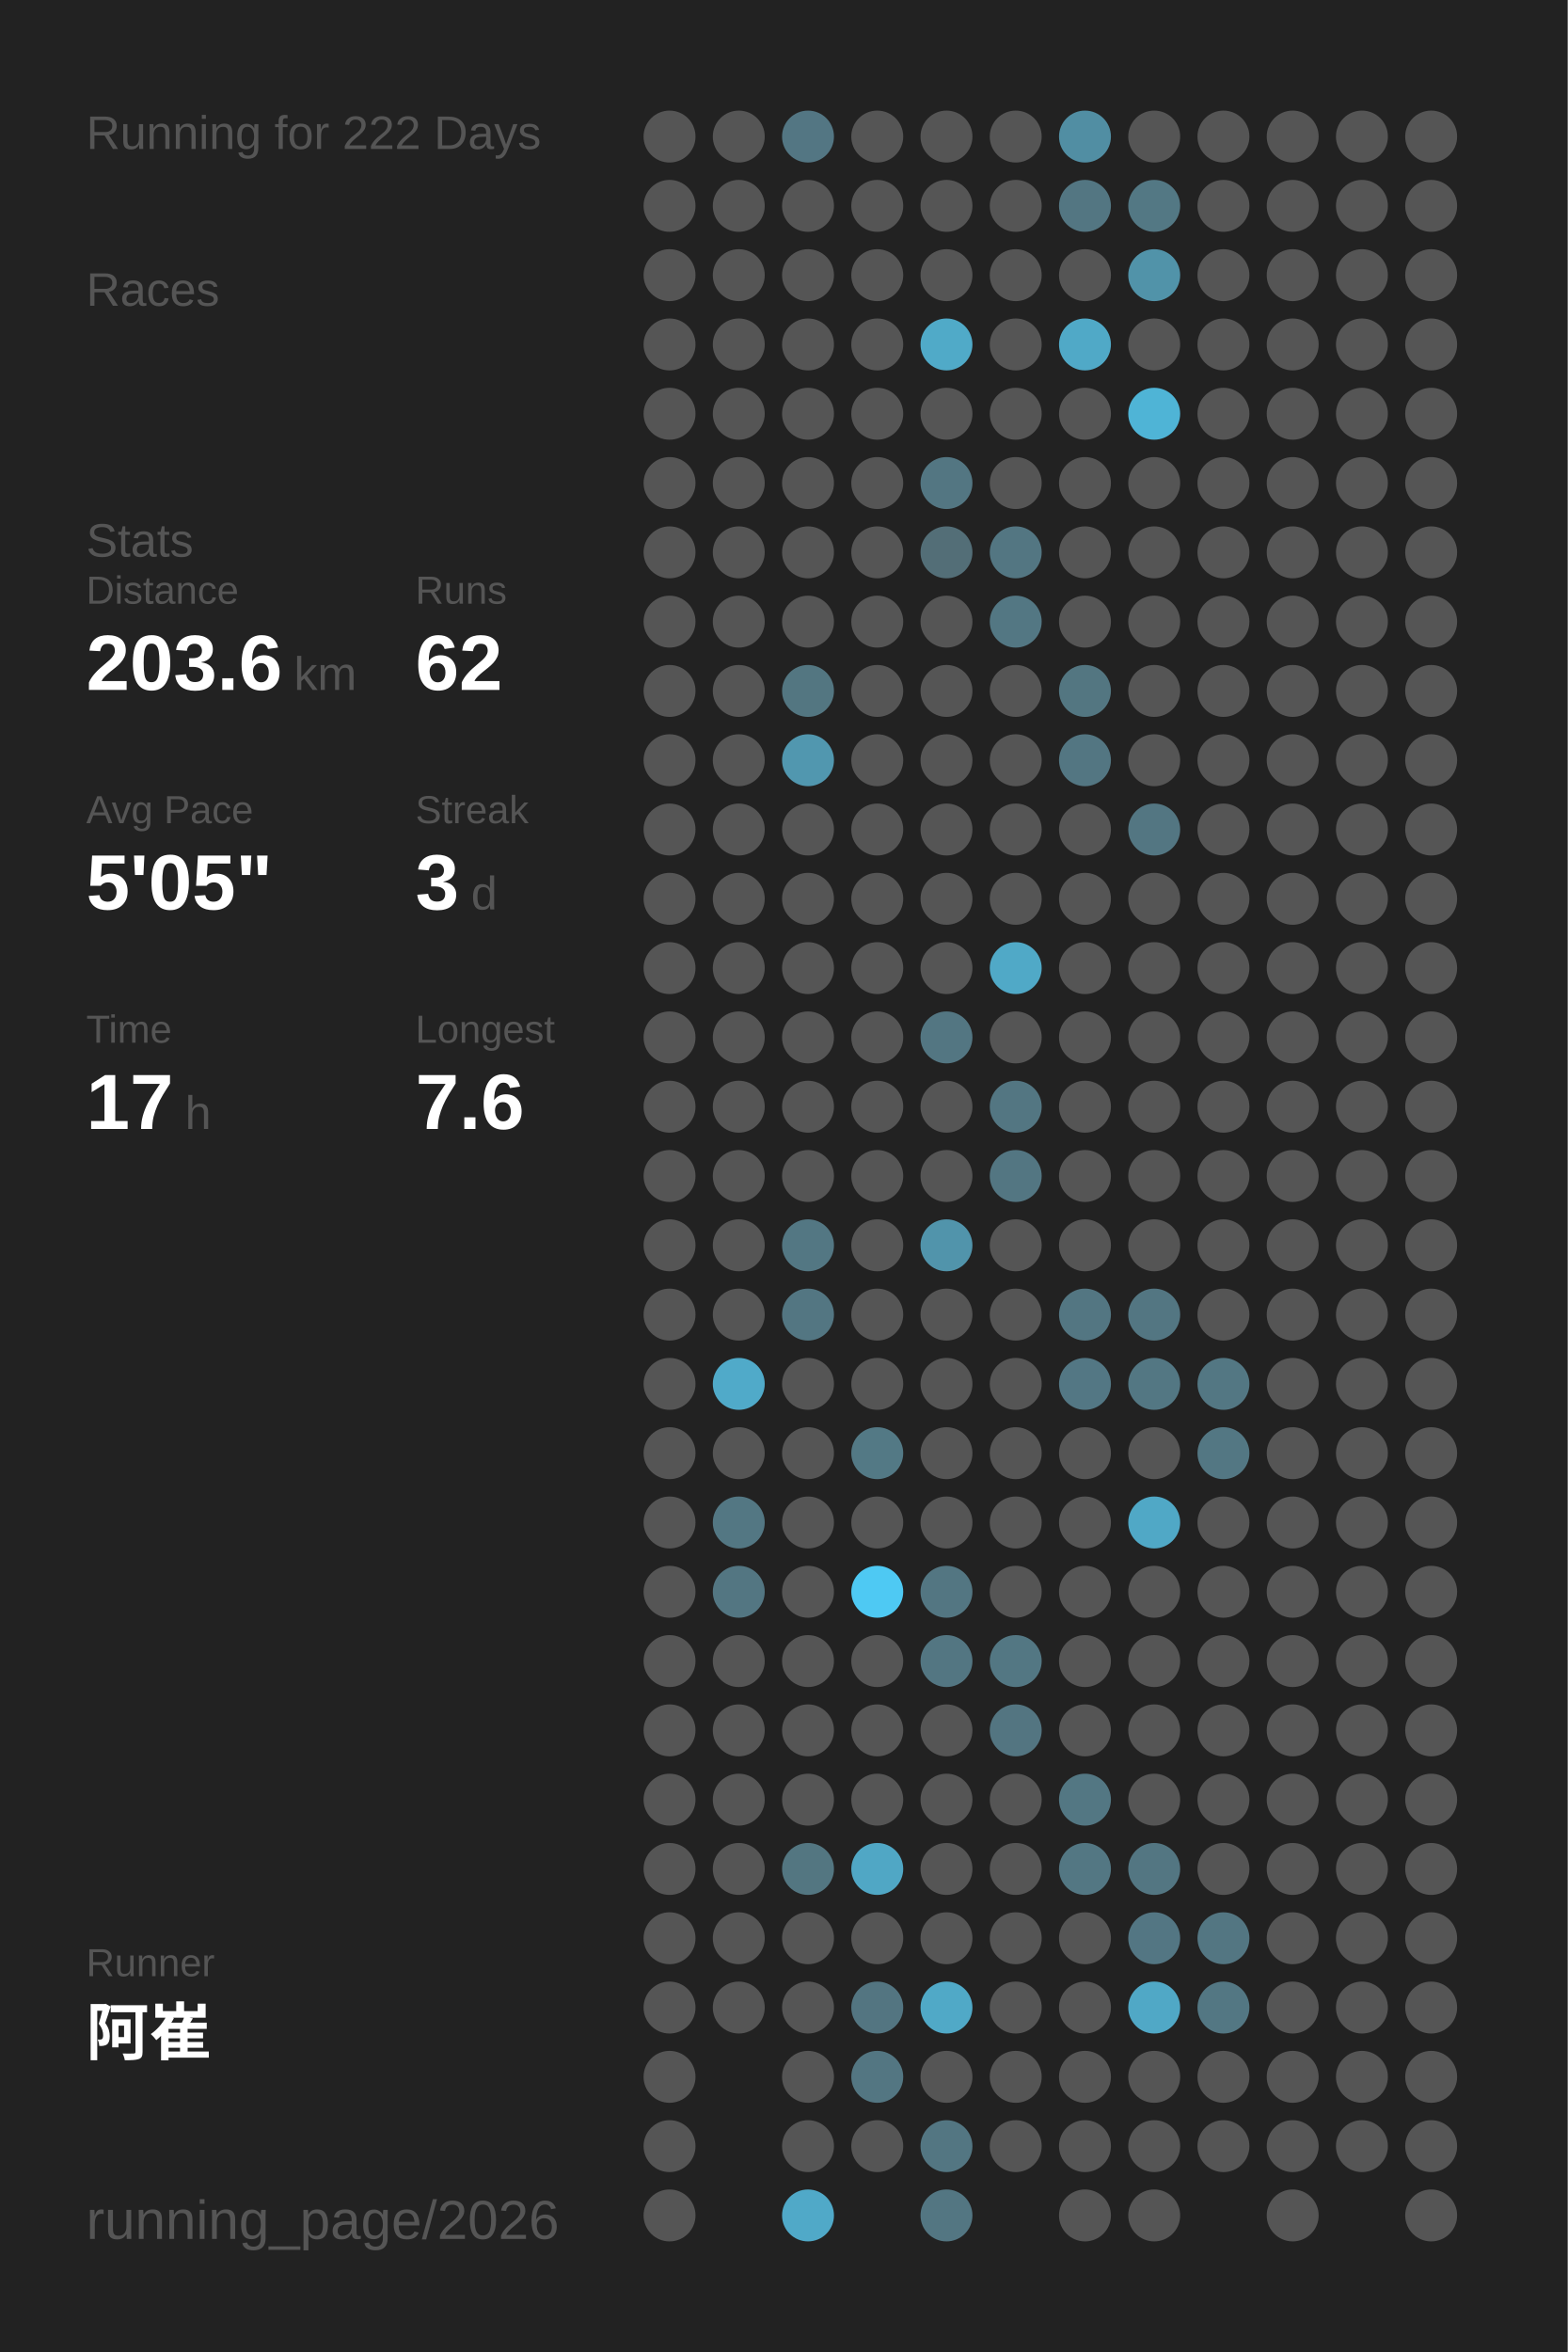
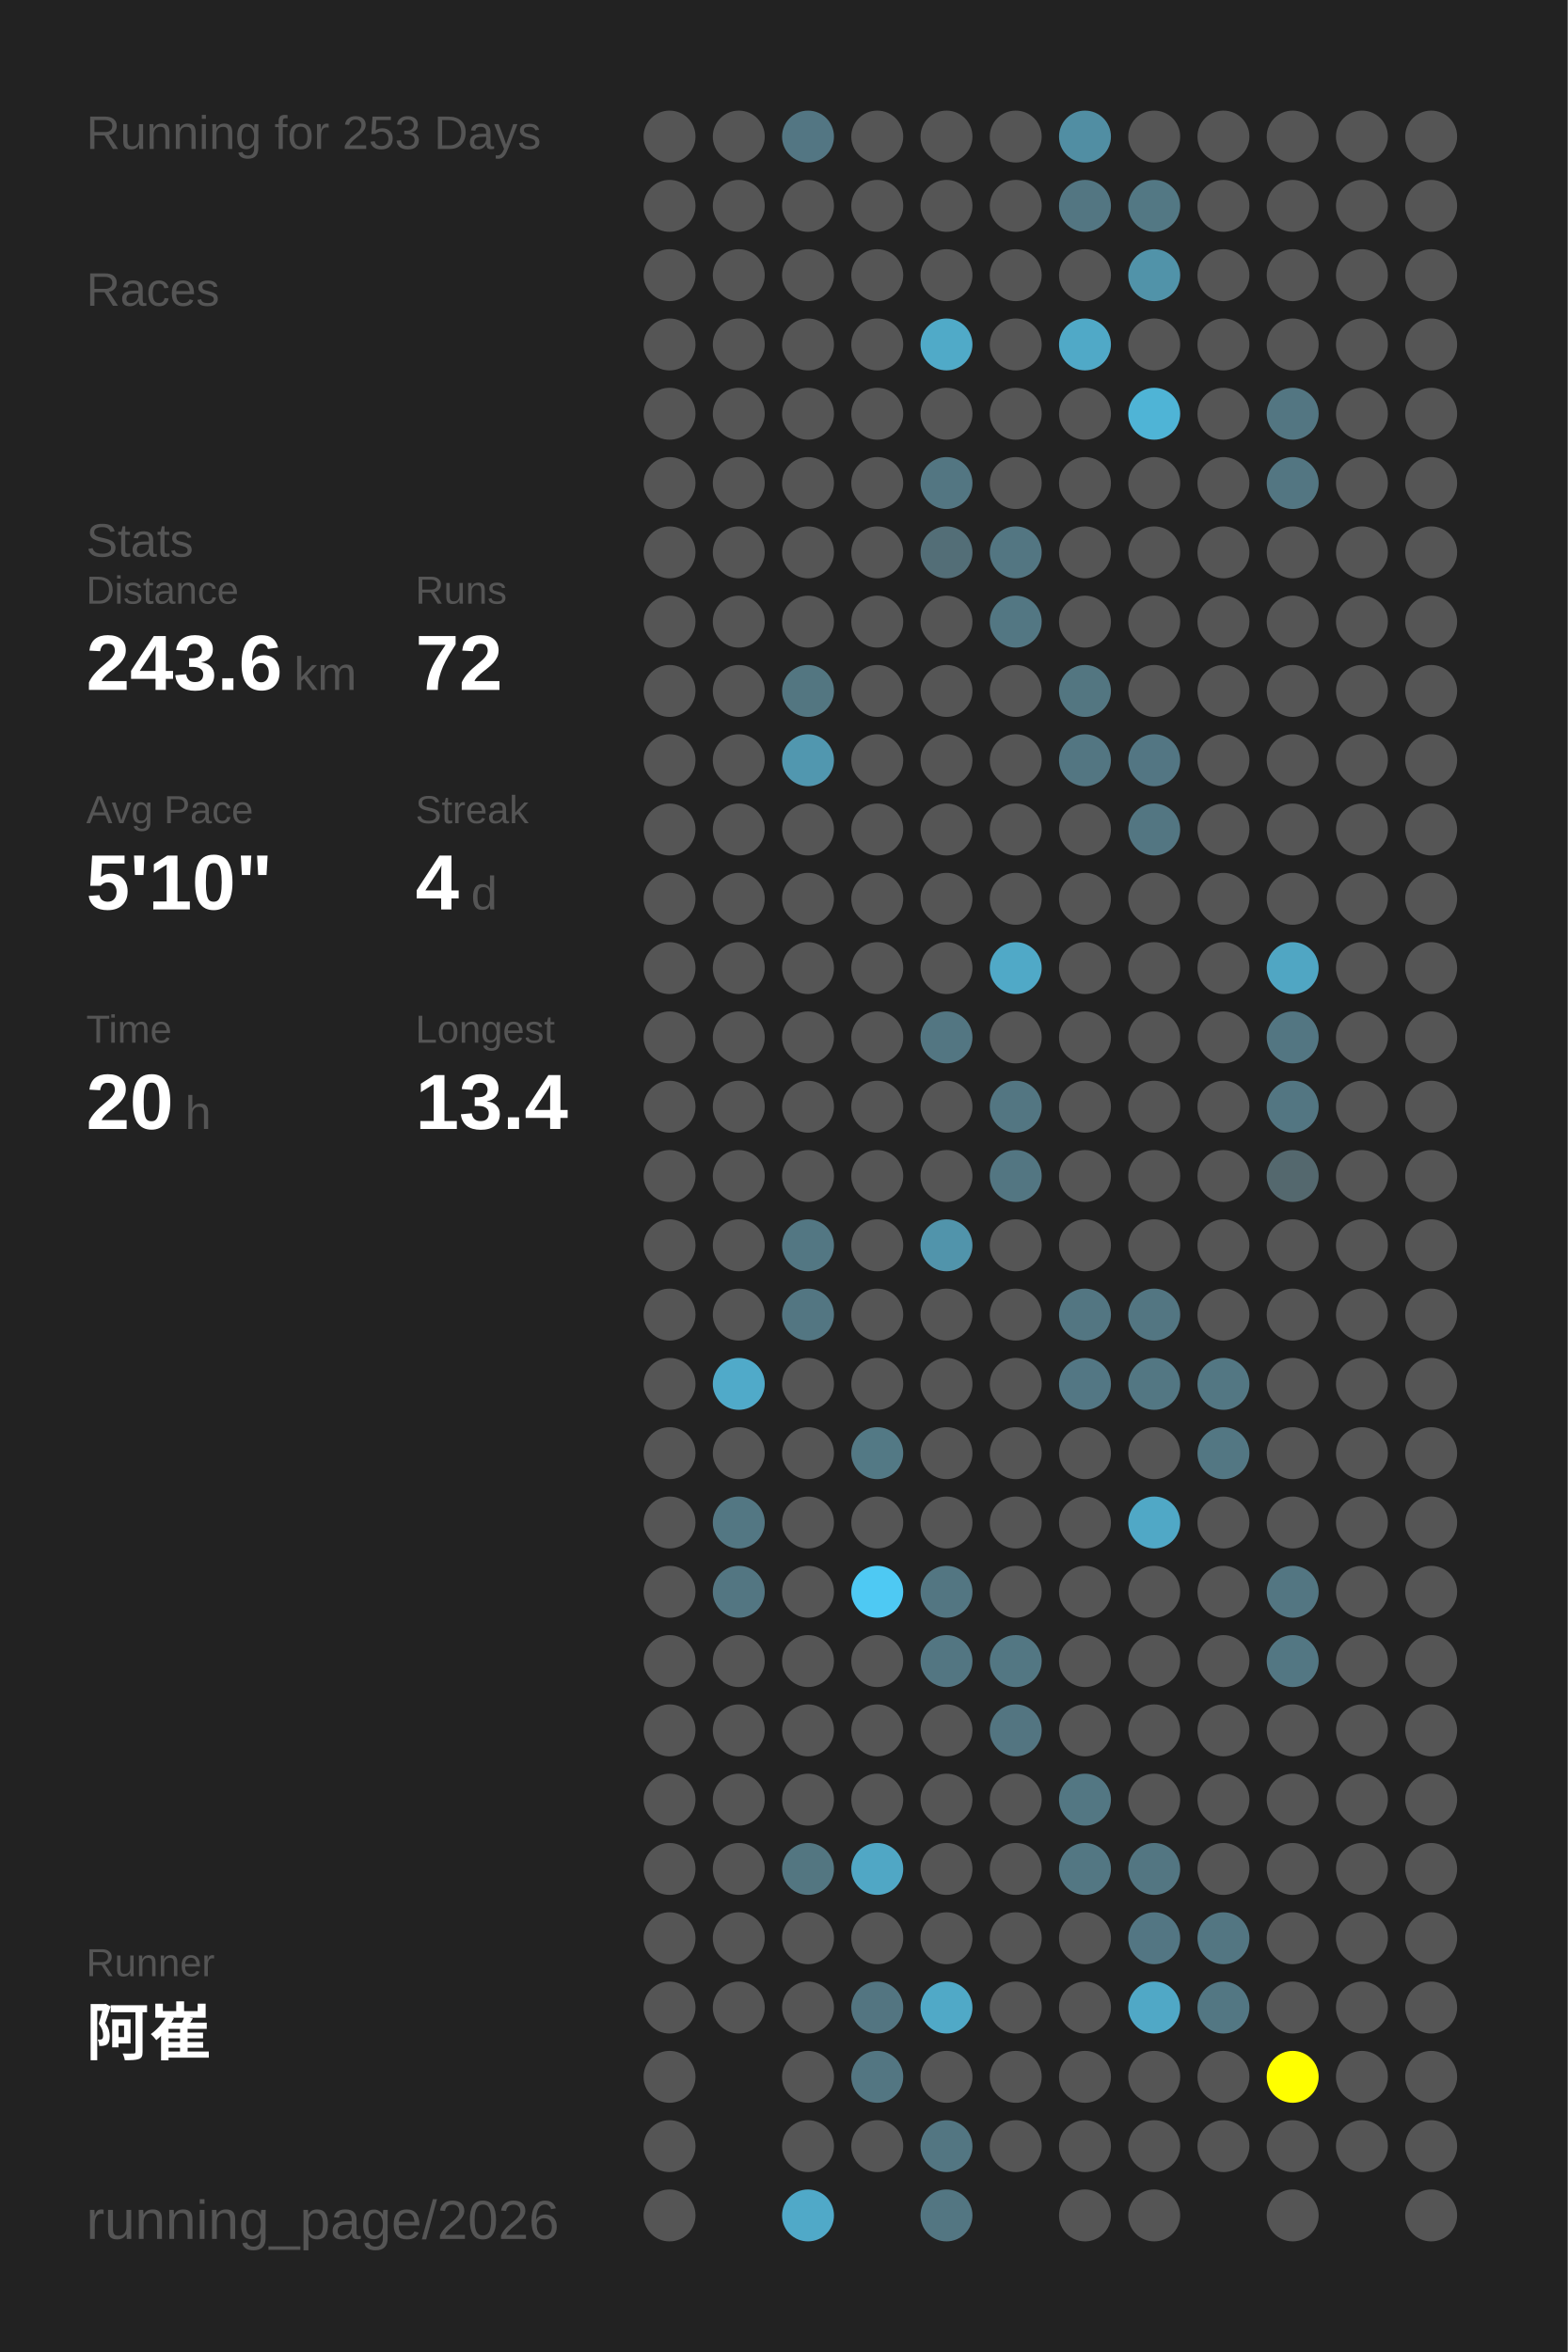
<svg xmlns="http://www.w3.org/2000/svg" baseProfile="full" height="300mm" version="1.1" viewBox="0,0,200,300" width="200mm">
  <defs />
  <rect fill="#222222" height="300" width="200" x="0" y="0" />
-   <text fill="#555555" style="font-size:6px; font-family:Arial;" x="11" y="19">Running for 222 Days</text>
+   <text fill="#555555" style="font-size:6px; font-family:Arial;" x="11" y="19">Running for 253 Days</text>
  <text fill="#555555" style="font-size:6px; font-family:Arial;" x="11" y="39">Races</text>
  <text fill="#555555" style="font-size:6px; font-family:Arial;" x="11" y="71">Stats</text>
  <text fill="#555555" style="font-size:5px; font-family:Arial;" x="11" y="77">Distance</text>
-   <text fill="#FFFFFF" style="font-size:10px; font-family:Arial; font-weight:bold;" x="11" y="88">203.6</text>
+   <text fill="#FFFFFF" style="font-size:10px; font-family:Arial; font-weight:bold;" x="11" y="88">243.6</text>
  <text fill="#555555" style="font-size:6px; font-family:Arial;" x="37.5" y="88">km</text>
  <text fill="#555555" style="font-size:5px; font-family:Arial;" x="53" y="77">Runs</text>
-   <text fill="#FFFFFF" style="font-size:10px; font-family:Arial; font-weight:bold;" x="53" y="88">62</text>
+   <text fill="#FFFFFF" style="font-size:10px; font-family:Arial; font-weight:bold;" x="53" y="88">72</text>
  <text fill="#555555" style="font-size:5px; font-family:Arial;" x="11" y="105">Avg Pace</text>
-   <text fill="#FFFFFF" style="font-size:10px; font-family:Arial; font-weight:bold;" x="11" y="116">5'05"</text>
+   <text fill="#FFFFFF" style="font-size:10px; font-family:Arial; font-weight:bold;" x="11" y="116">5'10"</text>
  <text fill="#555555" style="font-size:5px; font-family:Arial;" x="53" y="105">Streak</text>
-   <text fill="#FFFFFF" style="font-size:10px; font-family:Arial; font-weight:bold;" x="53" y="116">3</text>
+   <text fill="#FFFFFF" style="font-size:10px; font-family:Arial; font-weight:bold;" x="53" y="116">4</text>
  <text fill="#555555" style="font-size:6px; font-family:Arial;" x="60.1" y="116">d</text>
  <text fill="#555555" style="font-size:5px; font-family:Arial;" x="11" y="133">Time</text>
-   <text fill="#FFFFFF" style="font-size:10px; font-family:Arial; font-weight:bold;" x="11" y="144">17</text>
+   <text fill="#FFFFFF" style="font-size:10px; font-family:Arial; font-weight:bold;" x="11" y="144">20</text>
  <text fill="#555555" style="font-size:6px; font-family:Arial;" x="23.6" y="144">h</text>
  <text fill="#555555" style="font-size:5px; font-family:Arial;" x="53" y="133">Longest</text>
-   <text fill="#FFFFFF" style="font-size:10px; font-family:Arial; font-weight:bold;" x="53" y="144">7.6</text>
+   <text fill="#FFFFFF" style="font-size:10px; font-family:Arial; font-weight:bold;" x="53" y="144">13.4</text>
  <text fill="#555555" style="font-size:5px; font-family:Arial;" x="11" y="252.065">Runner</text>
  <text fill="#FFFFFF" style="font-size:8px; font-family:Arial; font-weight:bold;" x="11" y="262.065">阿崔</text>
  <text fill="#555555" style="font-size:7px; font-family:Arial;" x="11" y="285.581">running_page/2026</text>
  <circle cx="85.417" cy="17.419" fill="#555555" r="3.312" />
  <circle cx="85.417" cy="26.258" fill="#555555" r="3.312" />
  <circle cx="85.417" cy="35.097" fill="#555555" r="3.312" />
  <circle cx="85.417" cy="43.935" fill="#555555" r="3.312" />
  <circle cx="85.417" cy="52.774" fill="#555555" r="3.312" />
  <circle cx="85.417" cy="61.613" fill="#555555" r="3.312" />
  <circle cx="85.417" cy="70.452" fill="#555555" r="3.312" />
  <circle cx="85.417" cy="79.29" fill="#555555" r="3.312" />
  <circle cx="85.417" cy="88.129" fill="#555555" r="3.312" />
  <circle cx="85.417" cy="96.968" fill="#555555" r="3.312" />
  <circle cx="85.417" cy="105.806" fill="#555555" r="3.312" />
  <circle cx="85.417" cy="114.645" fill="#555555" r="3.312" />
  <circle cx="85.417" cy="123.484" fill="#555555" r="3.312" />
  <circle cx="85.417" cy="132.323" fill="#555555" r="3.312" />
  <circle cx="85.417" cy="141.161" fill="#555555" r="3.312" />
  <circle cx="85.417" cy="150" fill="#555555" r="3.312" />
  <circle cx="85.417" cy="158.839" fill="#555555" r="3.312" />
  <circle cx="85.417" cy="167.677" fill="#555555" r="3.312" />
  <circle cx="85.417" cy="176.516" fill="#555555" r="3.312" />
  <circle cx="85.417" cy="185.355" fill="#555555" r="3.312" />
  <circle cx="85.417" cy="194.194" fill="#555555" r="3.312" />
  <circle cx="85.417" cy="203.032" fill="#555555" r="3.312" />
  <circle cx="85.417" cy="211.871" fill="#555555" r="3.312" />
  <circle cx="85.417" cy="220.71" fill="#555555" r="3.312" />
  <circle cx="85.417" cy="229.548" fill="#555555" r="3.312" />
  <circle cx="85.417" cy="238.387" fill="#555555" r="3.312" />
  <circle cx="85.417" cy="247.226" fill="#555555" r="3.312" />
  <circle cx="85.417" cy="256.065" fill="#555555" r="3.312" />
  <circle cx="85.417" cy="264.903" fill="#555555" r="3.312" />
  <circle cx="85.417" cy="273.742" fill="#555555" r="3.312" />
  <circle cx="85.417" cy="282.581" fill="#555555" r="3.312" />
  <circle cx="94.25" cy="17.419" fill="#555555" r="3.312" />
  <circle cx="94.25" cy="26.258" fill="#555555" r="3.312" />
  <circle cx="94.25" cy="35.097" fill="#555555" r="3.312" />
  <circle cx="94.25" cy="43.935" fill="#555555" r="3.312" />
  <circle cx="94.25" cy="52.774" fill="#555555" r="3.312" />
  <circle cx="94.25" cy="61.613" fill="#555555" r="3.312" />
  <circle cx="94.25" cy="70.452" fill="#555555" r="3.312" />
  <circle cx="94.25" cy="79.29" fill="#555555" r="3.312" />
  <circle cx="94.25" cy="88.129" fill="#555555" r="3.312" />
  <circle cx="94.25" cy="96.968" fill="#555555" r="3.312" />
  <circle cx="94.25" cy="105.806" fill="#555555" r="3.312" />
  <circle cx="94.25" cy="114.645" fill="#555555" r="3.312" />
  <circle cx="94.25" cy="123.484" fill="#555555" r="3.312" />
  <circle cx="94.25" cy="132.323" fill="#555555" r="3.312" />
  <circle cx="94.25" cy="141.161" fill="#555555" r="3.312" />
  <circle cx="94.25" cy="150" fill="#555555" r="3.312" />
  <circle cx="94.25" cy="158.839" fill="#555555" r="3.312" />
  <circle cx="94.25" cy="167.677" fill="#555555" r="3.312" />
  <circle cx="94.25" cy="176.516" fill="#50aac9" r="3.312" />
  <circle cx="94.25" cy="185.355" fill="#555555" r="3.312" />
  <circle cx="94.25" cy="194.194" fill="#537783" r="3.312" />
  <circle cx="94.25" cy="203.032" fill="#537682" r="3.312" />
  <circle cx="94.25" cy="211.871" fill="#555555" r="3.312" />
  <circle cx="94.25" cy="220.71" fill="#555555" r="3.312" />
  <circle cx="94.25" cy="229.548" fill="#555555" r="3.312" />
  <circle cx="94.25" cy="238.387" fill="#555555" r="3.312" />
  <circle cx="94.25" cy="247.226" fill="#555555" r="3.312" />
  <circle cx="94.25" cy="256.065" fill="#555555" r="3.312" />
  <circle cx="103.083" cy="17.419" fill="#537683" r="3.312" />
  <circle cx="103.083" cy="26.258" fill="#555555" r="3.312" />
  <circle cx="103.083" cy="35.097" fill="#555555" r="3.312" />
  <circle cx="103.083" cy="43.935" fill="#555555" r="3.312" />
  <circle cx="103.083" cy="52.774" fill="#555555" r="3.312" />
  <circle cx="103.083" cy="61.613" fill="#555555" r="3.312" />
  <circle cx="103.083" cy="70.452" fill="#555555" r="3.312" />
  <circle cx="103.083" cy="79.29" fill="#555555" r="3.312" />
  <circle cx="103.083" cy="88.129" fill="#537681" r="3.312" />
  <circle cx="103.083" cy="96.968" fill="#5197af" r="3.312" />
  <circle cx="103.083" cy="105.806" fill="#555555" r="3.312" />
  <circle cx="103.083" cy="114.645" fill="#555555" r="3.312" />
  <circle cx="103.083" cy="123.484" fill="#555555" r="3.312" />
  <circle cx="103.083" cy="132.323" fill="#555555" r="3.312" />
  <circle cx="103.083" cy="141.161" fill="#555555" r="3.312" />
  <circle cx="103.083" cy="150" fill="#555555" r="3.312" />
  <circle cx="103.083" cy="158.839" fill="#537783" r="3.312" />
  <circle cx="103.083" cy="167.677" fill="#537682" r="3.312" />
  <circle cx="103.083" cy="176.516" fill="#555555" r="3.312" />
  <circle cx="103.083" cy="185.355" fill="#555555" r="3.312" />
  <circle cx="103.083" cy="194.194" fill="#555555" r="3.312" />
  <circle cx="103.083" cy="203.032" fill="#555555" r="3.312" />
  <circle cx="103.083" cy="211.871" fill="#555555" r="3.312" />
  <circle cx="103.083" cy="220.71" fill="#555555" r="3.312" />
  <circle cx="103.083" cy="229.548" fill="#555555" r="3.312" />
  <circle cx="103.083" cy="238.387" fill="#537681" r="3.312" />
  <circle cx="103.083" cy="247.226" fill="#555555" r="3.312" />
  <circle cx="103.083" cy="256.065" fill="#555555" r="3.312" />
  <circle cx="103.083" cy="264.903" fill="#555555" r="3.312" />
  <circle cx="103.083" cy="273.742" fill="#555555" r="3.312" />
  <circle cx="103.083" cy="282.581" fill="#50a9c8" r="3.312" />
  <circle cx="111.917" cy="17.419" fill="#555555" r="3.312" />
  <circle cx="111.917" cy="26.258" fill="#555555" r="3.312" />
  <circle cx="111.917" cy="35.097" fill="#555555" r="3.312" />
  <circle cx="111.917" cy="43.935" fill="#555555" r="3.312" />
  <circle cx="111.917" cy="52.774" fill="#555555" r="3.312" />
  <circle cx="111.917" cy="61.613" fill="#555555" r="3.312" />
  <circle cx="111.917" cy="70.452" fill="#555555" r="3.312" />
  <circle cx="111.917" cy="79.29" fill="#555555" r="3.312" />
  <circle cx="111.917" cy="88.129" fill="#555555" r="3.312" />
  <circle cx="111.917" cy="96.968" fill="#555555" r="3.312" />
  <circle cx="111.917" cy="105.806" fill="#555555" r="3.312" />
  <circle cx="111.917" cy="114.645" fill="#555555" r="3.312" />
  <circle cx="111.917" cy="123.484" fill="#555555" r="3.312" />
  <circle cx="111.917" cy="132.323" fill="#555555" r="3.312" />
  <circle cx="111.917" cy="141.161" fill="#555555" r="3.312" />
  <circle cx="111.917" cy="150" fill="#555555" r="3.312" />
  <circle cx="111.917" cy="158.839" fill="#555555" r="3.312" />
  <circle cx="111.917" cy="167.677" fill="#555555" r="3.312" />
  <circle cx="111.917" cy="176.516" fill="#555555" r="3.312" />
  <circle cx="111.917" cy="185.355" fill="#537985" r="3.312" />
  <circle cx="111.917" cy="194.194" fill="#555555" r="3.312" />
  <circle cx="111.917" cy="203.032" fill="#4ec9f3" r="3.312" />
  <circle cx="111.917" cy="211.871" fill="#555555" r="3.312" />
  <circle cx="111.917" cy="220.71" fill="#555555" r="3.312" />
  <circle cx="111.917" cy="229.548" fill="#555555" r="3.312" />
  <circle cx="111.917" cy="238.387" fill="#50a7c5" r="3.312" />
  <circle cx="111.917" cy="247.226" fill="#555555" r="3.312" />
  <circle cx="111.917" cy="256.065" fill="#537581" r="3.312" />
  <circle cx="111.917" cy="264.903" fill="#537682" r="3.312" />
  <circle cx="111.917" cy="273.742" fill="#555555" r="3.312" />
  <circle cx="120.75" cy="17.419" fill="#555555" r="3.312" />
  <circle cx="120.75" cy="26.258" fill="#555555" r="3.312" />
  <circle cx="120.75" cy="35.097" fill="#555555" r="3.312" />
  <circle cx="120.75" cy="43.935" fill="#50aac8" r="3.312" />
  <circle cx="120.75" cy="52.774" fill="#555555" r="3.312" />
  <circle cx="120.75" cy="61.613" fill="#537682" r="3.312" />
  <circle cx="120.75" cy="70.452" fill="#536e77" r="3.312" />
  <circle cx="120.75" cy="79.29" fill="#555555" r="3.312" />
  <circle cx="120.75" cy="88.129" fill="#555555" r="3.312" />
  <circle cx="120.75" cy="96.968" fill="#555555" r="3.312" />
  <circle cx="120.75" cy="105.806" fill="#555555" r="3.312" />
  <circle cx="120.75" cy="114.645" fill="#555555" r="3.312" />
  <circle cx="120.75" cy="123.484" fill="#555555" r="3.312" />
  <circle cx="120.75" cy="132.323" fill="#537682" r="3.312" />
  <circle cx="120.75" cy="141.161" fill="#555555" r="3.312" />
  <circle cx="120.75" cy="150" fill="#555555" r="3.312" />
  <circle cx="120.75" cy="158.839" fill="#5194ab" r="3.312" />
  <circle cx="120.75" cy="167.677" fill="#555555" r="3.312" />
  <circle cx="120.75" cy="176.516" fill="#555555" r="3.312" />
  <circle cx="120.75" cy="185.355" fill="#555555" r="3.312" />
  <circle cx="120.75" cy="194.194" fill="#555555" r="3.312" />
  <circle cx="120.75" cy="203.032" fill="#537682" r="3.312" />
  <circle cx="120.75" cy="211.871" fill="#537682" r="3.312" />
  <circle cx="120.75" cy="220.71" fill="#555555" r="3.312" />
  <circle cx="120.75" cy="229.548" fill="#555555" r="3.312" />
  <circle cx="120.75" cy="238.387" fill="#555555" r="3.312" />
  <circle cx="120.75" cy="247.226" fill="#555555" r="3.312" />
  <circle cx="120.75" cy="256.065" fill="#50a9c7" r="3.312" />
  <circle cx="120.75" cy="264.903" fill="#555555" r="3.312" />
  <circle cx="120.75" cy="273.742" fill="#537682" r="3.312" />
  <circle cx="120.75" cy="282.581" fill="#537682" r="3.312" />
  <circle cx="129.583" cy="17.419" fill="#555555" r="3.312" />
  <circle cx="129.583" cy="26.258" fill="#555555" r="3.312" />
  <circle cx="129.583" cy="35.097" fill="#555555" r="3.312" />
  <circle cx="129.583" cy="43.935" fill="#555555" r="3.312" />
  <circle cx="129.583" cy="52.774" fill="#555555" r="3.312" />
  <circle cx="129.583" cy="61.613" fill="#555555" r="3.312" />
  <circle cx="129.583" cy="70.452" fill="#537682" r="3.312" />
  <circle cx="129.583" cy="79.29" fill="#537783" r="3.312" />
  <circle cx="129.583" cy="88.129" fill="#555555" r="3.312" />
  <circle cx="129.583" cy="96.968" fill="#555555" r="3.312" />
  <circle cx="129.583" cy="105.806" fill="#555555" r="3.312" />
  <circle cx="129.583" cy="114.645" fill="#555555" r="3.312" />
  <circle cx="129.583" cy="123.484" fill="#50a9c7" r="3.312" />
  <circle cx="129.583" cy="132.323" fill="#555555" r="3.312" />
  <circle cx="129.583" cy="141.161" fill="#537682" r="3.312" />
  <circle cx="129.583" cy="150" fill="#537682" r="3.312" />
  <circle cx="129.583" cy="158.839" fill="#555555" r="3.312" />
  <circle cx="129.583" cy="167.677" fill="#555555" r="3.312" />
  <circle cx="129.583" cy="176.516" fill="#555555" r="3.312" />
  <circle cx="129.583" cy="185.355" fill="#555555" r="3.312" />
  <circle cx="129.583" cy="194.194" fill="#555555" r="3.312" />
  <circle cx="129.583" cy="203.032" fill="#555555" r="3.312" />
  <circle cx="129.583" cy="211.871" fill="#537783" r="3.312" />
  <circle cx="129.583" cy="220.71" fill="#537581" r="3.312" />
  <circle cx="129.583" cy="229.548" fill="#555555" r="3.312" />
  <circle cx="129.583" cy="238.387" fill="#555555" r="3.312" />
  <circle cx="129.583" cy="247.226" fill="#555555" r="3.312" />
  <circle cx="129.583" cy="256.065" fill="#555555" r="3.312" />
  <circle cx="129.583" cy="264.903" fill="#555555" r="3.312" />
  <circle cx="129.583" cy="273.742" fill="#555555" r="3.312" />
  <circle cx="138.417" cy="17.419" fill="#518ea3" r="3.312" />
  <circle cx="138.417" cy="26.258" fill="#537682" r="3.312" />
  <circle cx="138.417" cy="35.097" fill="#555555" r="3.312" />
  <circle cx="138.417" cy="43.935" fill="#50a9c7" r="3.312" />
  <circle cx="138.417" cy="52.774" fill="#555555" r="3.312" />
  <circle cx="138.417" cy="61.613" fill="#555555" r="3.312" />
  <circle cx="138.417" cy="70.452" fill="#555555" r="3.312" />
  <circle cx="138.417" cy="79.29" fill="#555555" r="3.312" />
  <circle cx="138.417" cy="88.129" fill="#537681" r="3.312" />
  <circle cx="138.417" cy="96.968" fill="#537682" r="3.312" />
  <circle cx="138.417" cy="105.806" fill="#555555" r="3.312" />
  <circle cx="138.417" cy="114.645" fill="#555555" r="3.312" />
  <circle cx="138.417" cy="123.484" fill="#555555" r="3.312" />
  <circle cx="138.417" cy="132.323" fill="#555555" r="3.312" />
  <circle cx="138.417" cy="141.161" fill="#555555" r="3.312" />
  <circle cx="138.417" cy="150" fill="#555555" r="3.312" />
  <circle cx="138.417" cy="158.839" fill="#555555" r="3.312" />
  <circle cx="138.417" cy="167.677" fill="#537682" r="3.312" />
  <circle cx="138.417" cy="176.516" fill="#537784" r="3.312" />
  <circle cx="138.417" cy="185.355" fill="#555555" r="3.312" />
  <circle cx="138.417" cy="194.194" fill="#555555" r="3.312" />
  <circle cx="138.417" cy="203.032" fill="#555555" r="3.312" />
  <circle cx="138.417" cy="211.871" fill="#555555" r="3.312" />
  <circle cx="138.417" cy="220.71" fill="#555555" r="3.312" />
  <circle cx="138.417" cy="229.548" fill="#537783" r="3.312" />
  <circle cx="138.417" cy="238.387" fill="#537783" r="3.312" />
  <circle cx="138.417" cy="247.226" fill="#555555" r="3.312" />
  <circle cx="138.417" cy="256.065" fill="#555555" r="3.312" />
  <circle cx="138.417" cy="264.903" fill="#555555" r="3.312" />
  <circle cx="138.417" cy="273.742" fill="#555555" r="3.312" />
  <circle cx="138.417" cy="282.581" fill="#555555" r="3.312" />
  <circle cx="147.25" cy="17.419" fill="#555555" r="3.312" />
  <circle cx="147.25" cy="26.258" fill="#537884" r="3.312" />
  <circle cx="147.25" cy="35.097" fill="#5193a9" r="3.312" />
  <circle cx="147.25" cy="43.935" fill="#555555" r="3.312" />
  <circle cx="147.25" cy="52.774" fill="#4fb4d6" r="3.312" />
  <circle cx="147.25" cy="61.613" fill="#555555" r="3.312" />
  <circle cx="147.25" cy="70.452" fill="#555555" r="3.312" />
  <circle cx="147.25" cy="79.29" fill="#555555" r="3.312" />
  <circle cx="147.25" cy="88.129" fill="#555555" r="3.312" />
-   <circle cx="147.25" cy="96.968" fill="#555555" r="3.312" />
+   <circle cx="147.25" cy="96.968" fill="#537683" r="3.312" />
  <circle cx="147.25" cy="105.806" fill="#537682" r="3.312" />
  <circle cx="147.25" cy="114.645" fill="#555555" r="3.312" />
  <circle cx="147.25" cy="123.484" fill="#555555" r="3.312" />
  <circle cx="147.25" cy="132.323" fill="#555555" r="3.312" />
  <circle cx="147.25" cy="141.161" fill="#555555" r="3.312" />
  <circle cx="147.25" cy="150" fill="#555555" r="3.312" />
  <circle cx="147.25" cy="158.839" fill="#555555" r="3.312" />
  <circle cx="147.25" cy="167.677" fill="#537682" r="3.312" />
  <circle cx="147.25" cy="176.516" fill="#537783" r="3.312" />
  <circle cx="147.25" cy="185.355" fill="#555555" r="3.312" />
  <circle cx="147.25" cy="194.194" fill="#50a8c6" r="3.312" />
  <circle cx="147.25" cy="203.032" fill="#555555" r="3.312" />
  <circle cx="147.25" cy="211.871" fill="#555555" r="3.312" />
  <circle cx="147.25" cy="220.71" fill="#555555" r="3.312" />
  <circle cx="147.25" cy="229.548" fill="#555555" r="3.312" />
  <circle cx="147.25" cy="238.387" fill="#537682" r="3.312" />
  <circle cx="147.25" cy="247.226" fill="#537683" r="3.312" />
  <circle cx="147.25" cy="256.065" fill="#50a8c6" r="3.312" />
  <circle cx="147.25" cy="264.903" fill="#555555" r="3.312" />
  <circle cx="147.25" cy="273.742" fill="#555555" r="3.312" />
  <circle cx="147.25" cy="282.581" fill="#555555" r="3.312" />
  <circle cx="156.083" cy="17.419" fill="#555555" r="3.312" />
  <circle cx="156.083" cy="26.258" fill="#555555" r="3.312" />
  <circle cx="156.083" cy="35.097" fill="#555555" r="3.312" />
  <circle cx="156.083" cy="43.935" fill="#555555" r="3.312" />
  <circle cx="156.083" cy="52.774" fill="#555555" r="3.312" />
  <circle cx="156.083" cy="61.613" fill="#555555" r="3.312" />
  <circle cx="156.083" cy="70.452" fill="#555555" r="3.312" />
  <circle cx="156.083" cy="79.29" fill="#555555" r="3.312" />
  <circle cx="156.083" cy="88.129" fill="#555555" r="3.312" />
  <circle cx="156.083" cy="96.968" fill="#555555" r="3.312" />
  <circle cx="156.083" cy="105.806" fill="#555555" r="3.312" />
  <circle cx="156.083" cy="114.645" fill="#555555" r="3.312" />
  <circle cx="156.083" cy="123.484" fill="#555555" r="3.312" />
  <circle cx="156.083" cy="132.323" fill="#555555" r="3.312" />
  <circle cx="156.083" cy="141.161" fill="#555555" r="3.312" />
  <circle cx="156.083" cy="150" fill="#555555" r="3.312" />
  <circle cx="156.083" cy="158.839" fill="#555555" r="3.312" />
  <circle cx="156.083" cy="167.677" fill="#555555" r="3.312" />
  <circle cx="156.083" cy="176.516" fill="#537783" r="3.312" />
  <circle cx="156.083" cy="185.355" fill="#537783" r="3.312" />
  <circle cx="156.083" cy="194.194" fill="#555555" r="3.312" />
  <circle cx="156.083" cy="203.032" fill="#555555" r="3.312" />
  <circle cx="156.083" cy="211.871" fill="#555555" r="3.312" />
  <circle cx="156.083" cy="220.71" fill="#555555" r="3.312" />
  <circle cx="156.083" cy="229.548" fill="#555555" r="3.312" />
  <circle cx="156.083" cy="238.387" fill="#555555" r="3.312" />
  <circle cx="156.083" cy="247.226" fill="#537682" r="3.312" />
  <circle cx="156.083" cy="256.065" fill="#537783" r="3.312" />
  <circle cx="156.083" cy="264.903" fill="#555555" r="3.312" />
  <circle cx="156.083" cy="273.742" fill="#555555" r="3.312" />
  <circle cx="164.917" cy="17.419" fill="#555555" r="3.312" />
  <circle cx="164.917" cy="26.258" fill="#555555" r="3.312" />
  <circle cx="164.917" cy="35.097" fill="#555555" r="3.312" />
  <circle cx="164.917" cy="43.935" fill="#555555" r="3.312" />
-   <circle cx="164.917" cy="52.774" fill="#555555" r="3.312" />
-   <circle cx="164.917" cy="61.613" fill="#555555" r="3.312" />
+   <circle cx="164.917" cy="52.774" fill="#537682" r="3.312" />
+   <circle cx="164.917" cy="61.613" fill="#537682" r="3.312" />
  <circle cx="164.917" cy="70.452" fill="#555555" r="3.312" />
  <circle cx="164.917" cy="79.29" fill="#555555" r="3.312" />
  <circle cx="164.917" cy="88.129" fill="#555555" r="3.312" />
  <circle cx="164.917" cy="96.968" fill="#555555" r="3.312" />
  <circle cx="164.917" cy="105.806" fill="#555555" r="3.312" />
  <circle cx="164.917" cy="114.645" fill="#555555" r="3.312" />
-   <circle cx="164.917" cy="123.484" fill="#555555" r="3.312" />
-   <circle cx="164.917" cy="132.323" fill="#555555" r="3.312" />
-   <circle cx="164.917" cy="141.161" fill="#555555" r="3.312" />
-   <circle cx="164.917" cy="150" fill="#555555" r="3.312" />
+   <circle cx="164.917" cy="123.484" fill="#50a6c3" r="3.312" />
+   <circle cx="164.917" cy="132.323" fill="#537682" r="3.312" />
+   <circle cx="164.917" cy="141.161" fill="#537682" r="3.312" />
+   <circle cx="164.917" cy="150" fill="#54686e" r="3.312" />
  <circle cx="164.917" cy="158.839" fill="#555555" r="3.312" />
  <circle cx="164.917" cy="167.677" fill="#555555" r="3.312" />
  <circle cx="164.917" cy="176.516" fill="#555555" r="3.312" />
  <circle cx="164.917" cy="185.355" fill="#555555" r="3.312" />
  <circle cx="164.917" cy="194.194" fill="#555555" r="3.312" />
-   <circle cx="164.917" cy="203.032" fill="#555555" r="3.312" />
-   <circle cx="164.917" cy="211.871" fill="#555555" r="3.312" />
+   <circle cx="164.917" cy="203.032" fill="#537682" r="3.312" />
+   <circle cx="164.917" cy="211.871" fill="#537783" r="3.312" />
  <circle cx="164.917" cy="220.71" fill="#555555" r="3.312" />
  <circle cx="164.917" cy="229.548" fill="#555555" r="3.312" />
  <circle cx="164.917" cy="238.387" fill="#555555" r="3.312" />
  <circle cx="164.917" cy="247.226" fill="#555555" r="3.312" />
  <circle cx="164.917" cy="256.065" fill="#555555" r="3.312" />
-   <circle cx="164.917" cy="264.903" fill="#555555" r="3.312" />
+   <circle cx="164.917" cy="264.903" fill="#FFFF00" r="3.312" />
  <circle cx="164.917" cy="273.742" fill="#555555" r="3.312" />
  <circle cx="164.917" cy="282.581" fill="#555555" r="3.312" />
  <circle cx="173.75" cy="17.419" fill="#555555" r="3.312" />
  <circle cx="173.75" cy="26.258" fill="#555555" r="3.312" />
  <circle cx="173.75" cy="35.097" fill="#555555" r="3.312" />
  <circle cx="173.75" cy="43.935" fill="#555555" r="3.312" />
  <circle cx="173.75" cy="52.774" fill="#555555" r="3.312" />
  <circle cx="173.75" cy="61.613" fill="#555555" r="3.312" />
  <circle cx="173.75" cy="70.452" fill="#555555" r="3.312" />
  <circle cx="173.75" cy="79.29" fill="#555555" r="3.312" />
  <circle cx="173.75" cy="88.129" fill="#555555" r="3.312" />
  <circle cx="173.75" cy="96.968" fill="#555555" r="3.312" />
  <circle cx="173.75" cy="105.806" fill="#555555" r="3.312" />
  <circle cx="173.75" cy="114.645" fill="#555555" r="3.312" />
  <circle cx="173.75" cy="123.484" fill="#555555" r="3.312" />
  <circle cx="173.75" cy="132.323" fill="#555555" r="3.312" />
  <circle cx="173.75" cy="141.161" fill="#555555" r="3.312" />
  <circle cx="173.75" cy="150" fill="#555555" r="3.312" />
  <circle cx="173.75" cy="158.839" fill="#555555" r="3.312" />
  <circle cx="173.75" cy="167.677" fill="#555555" r="3.312" />
  <circle cx="173.75" cy="176.516" fill="#555555" r="3.312" />
  <circle cx="173.75" cy="185.355" fill="#555555" r="3.312" />
  <circle cx="173.75" cy="194.194" fill="#555555" r="3.312" />
  <circle cx="173.75" cy="203.032" fill="#555555" r="3.312" />
  <circle cx="173.75" cy="211.871" fill="#555555" r="3.312" />
  <circle cx="173.75" cy="220.71" fill="#555555" r="3.312" />
  <circle cx="173.75" cy="229.548" fill="#555555" r="3.312" />
  <circle cx="173.75" cy="238.387" fill="#555555" r="3.312" />
  <circle cx="173.75" cy="247.226" fill="#555555" r="3.312" />
  <circle cx="173.75" cy="256.065" fill="#555555" r="3.312" />
  <circle cx="173.75" cy="264.903" fill="#555555" r="3.312" />
  <circle cx="173.75" cy="273.742" fill="#555555" r="3.312" />
  <circle cx="182.583" cy="17.419" fill="#555555" r="3.312" />
  <circle cx="182.583" cy="26.258" fill="#555555" r="3.312" />
  <circle cx="182.583" cy="35.097" fill="#555555" r="3.312" />
  <circle cx="182.583" cy="43.935" fill="#555555" r="3.312" />
  <circle cx="182.583" cy="52.774" fill="#555555" r="3.312" />
  <circle cx="182.583" cy="61.613" fill="#555555" r="3.312" />
  <circle cx="182.583" cy="70.452" fill="#555555" r="3.312" />
  <circle cx="182.583" cy="79.29" fill="#555555" r="3.312" />
  <circle cx="182.583" cy="88.129" fill="#555555" r="3.312" />
  <circle cx="182.583" cy="96.968" fill="#555555" r="3.312" />
  <circle cx="182.583" cy="105.806" fill="#555555" r="3.312" />
  <circle cx="182.583" cy="114.645" fill="#555555" r="3.312" />
  <circle cx="182.583" cy="123.484" fill="#555555" r="3.312" />
  <circle cx="182.583" cy="132.323" fill="#555555" r="3.312" />
  <circle cx="182.583" cy="141.161" fill="#555555" r="3.312" />
  <circle cx="182.583" cy="150" fill="#555555" r="3.312" />
  <circle cx="182.583" cy="158.839" fill="#555555" r="3.312" />
  <circle cx="182.583" cy="167.677" fill="#555555" r="3.312" />
  <circle cx="182.583" cy="176.516" fill="#555555" r="3.312" />
  <circle cx="182.583" cy="185.355" fill="#555555" r="3.312" />
  <circle cx="182.583" cy="194.194" fill="#555555" r="3.312" />
  <circle cx="182.583" cy="203.032" fill="#555555" r="3.312" />
  <circle cx="182.583" cy="211.871" fill="#555555" r="3.312" />
  <circle cx="182.583" cy="220.71" fill="#555555" r="3.312" />
  <circle cx="182.583" cy="229.548" fill="#555555" r="3.312" />
  <circle cx="182.583" cy="238.387" fill="#555555" r="3.312" />
  <circle cx="182.583" cy="247.226" fill="#555555" r="3.312" />
  <circle cx="182.583" cy="256.065" fill="#555555" r="3.312" />
  <circle cx="182.583" cy="264.903" fill="#555555" r="3.312" />
  <circle cx="182.583" cy="273.742" fill="#555555" r="3.312" />
  <circle cx="182.583" cy="282.581" fill="#555555" r="3.312" />
</svg>
